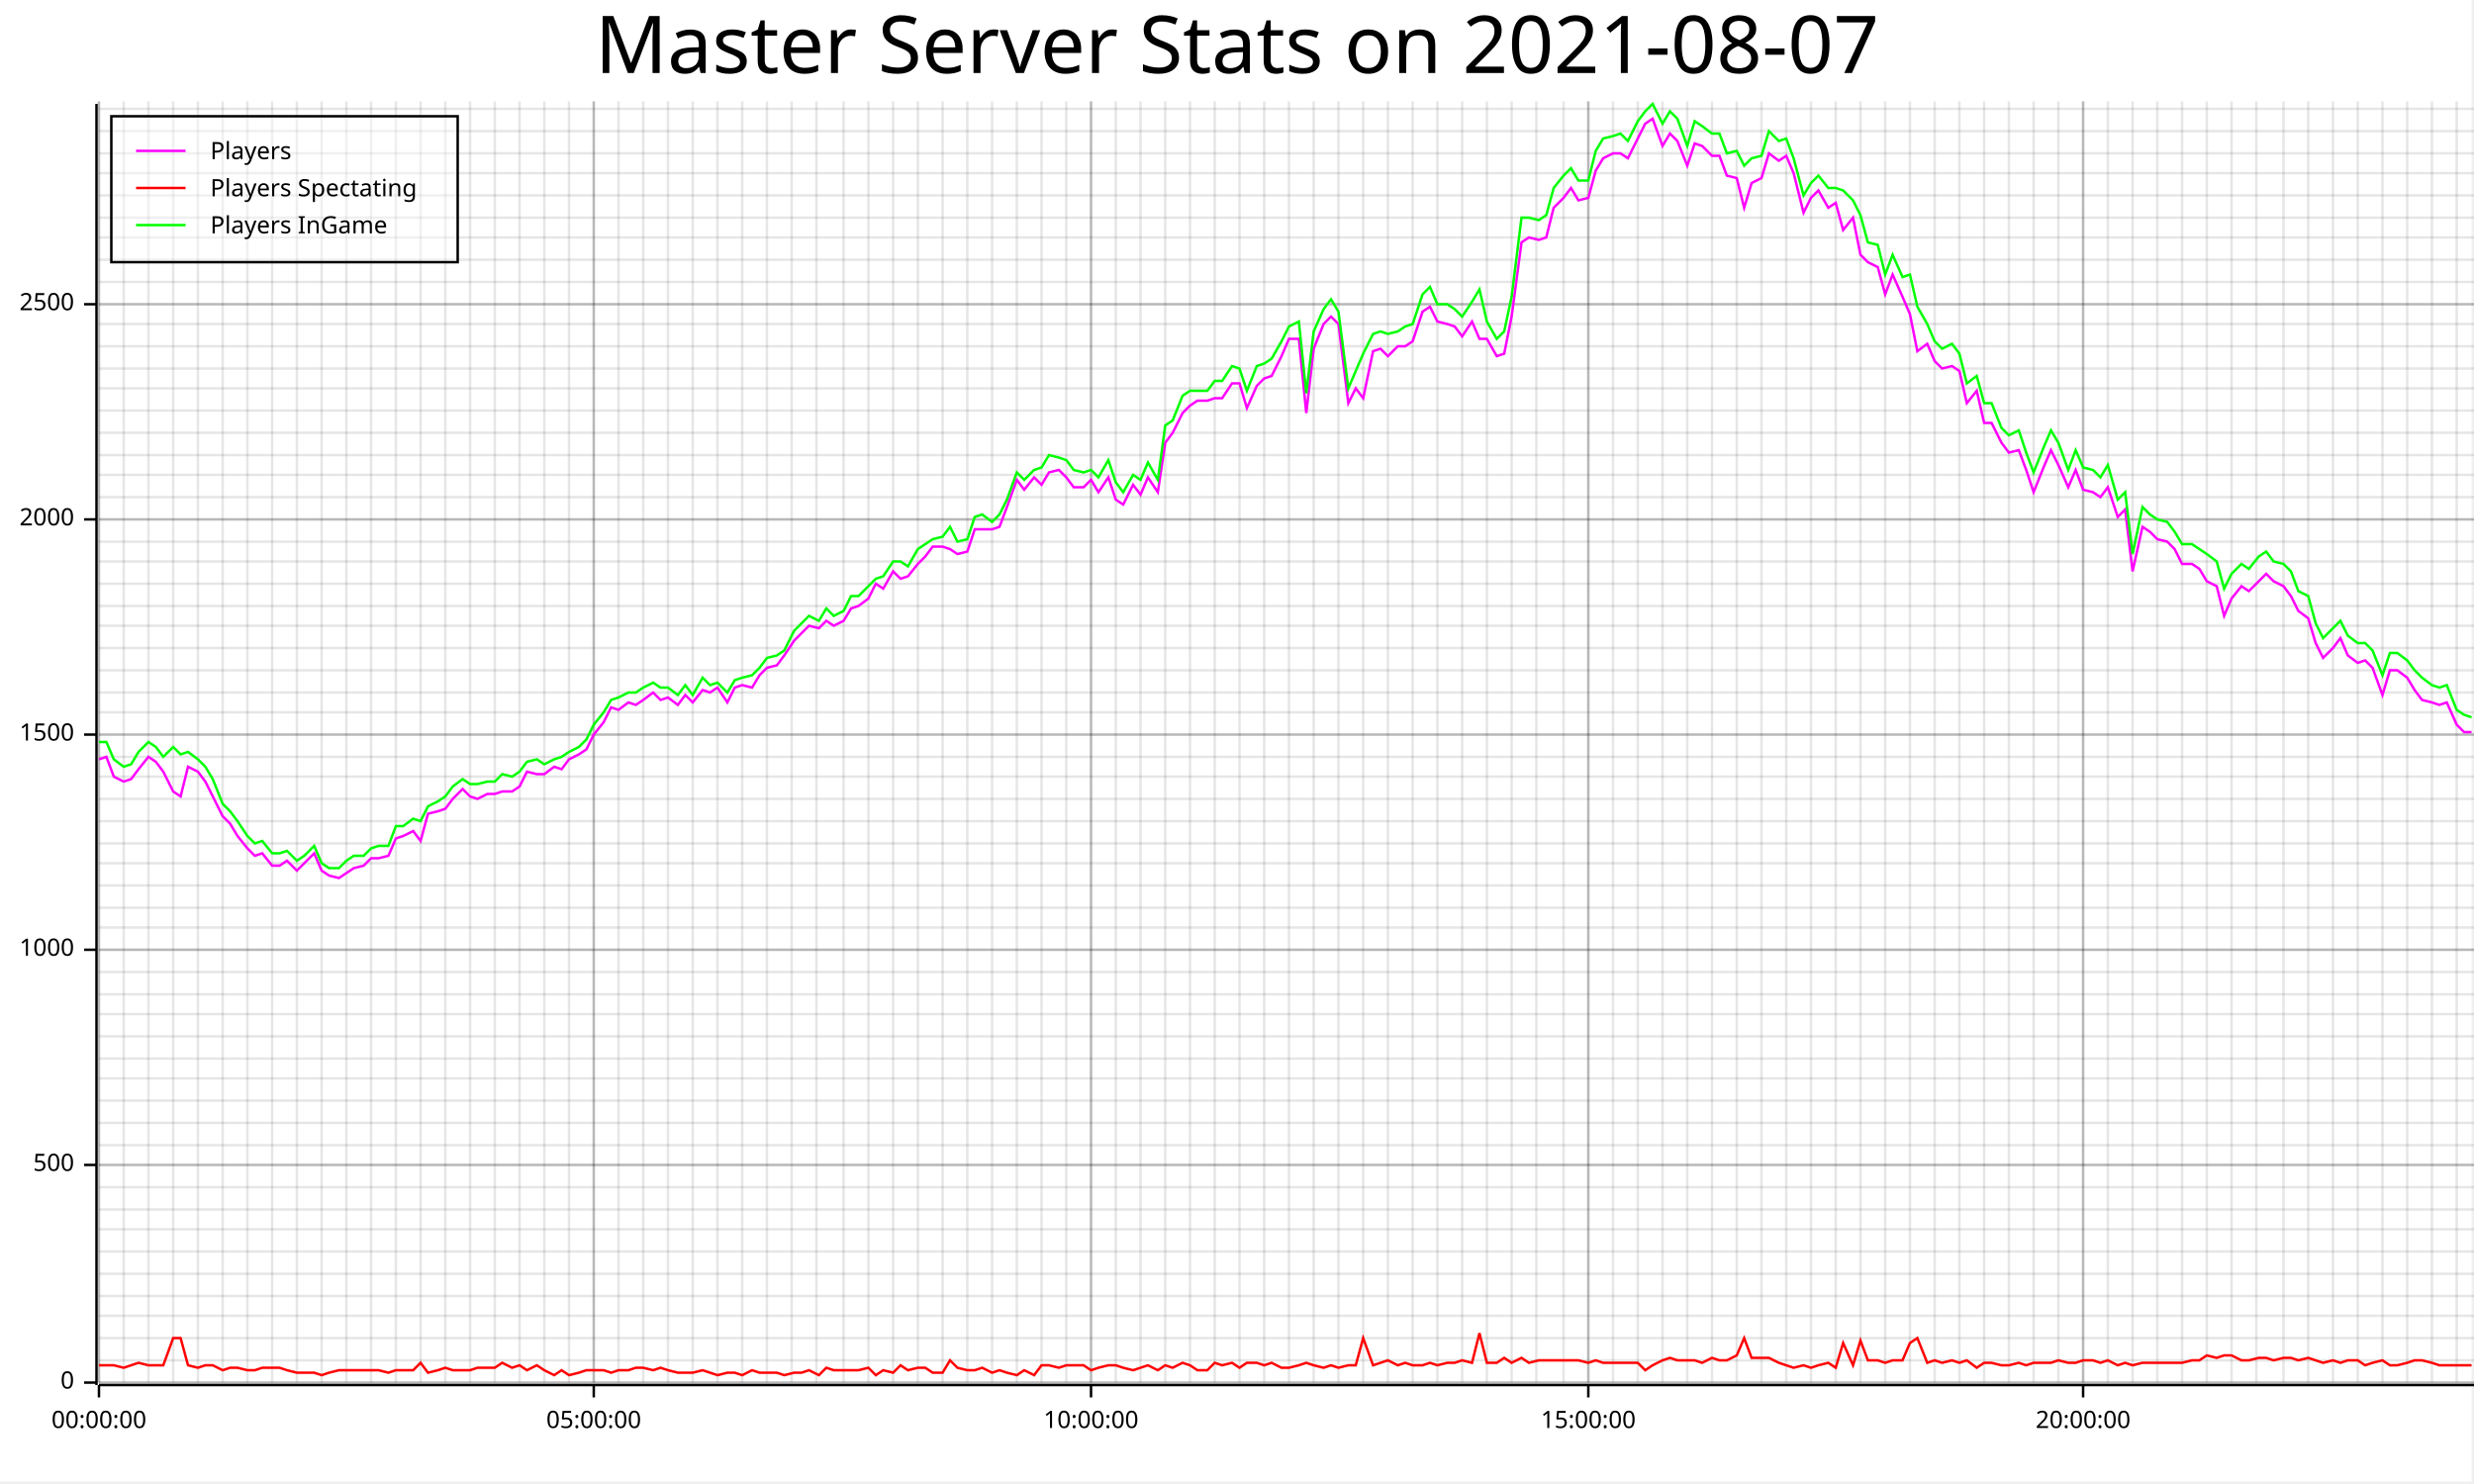
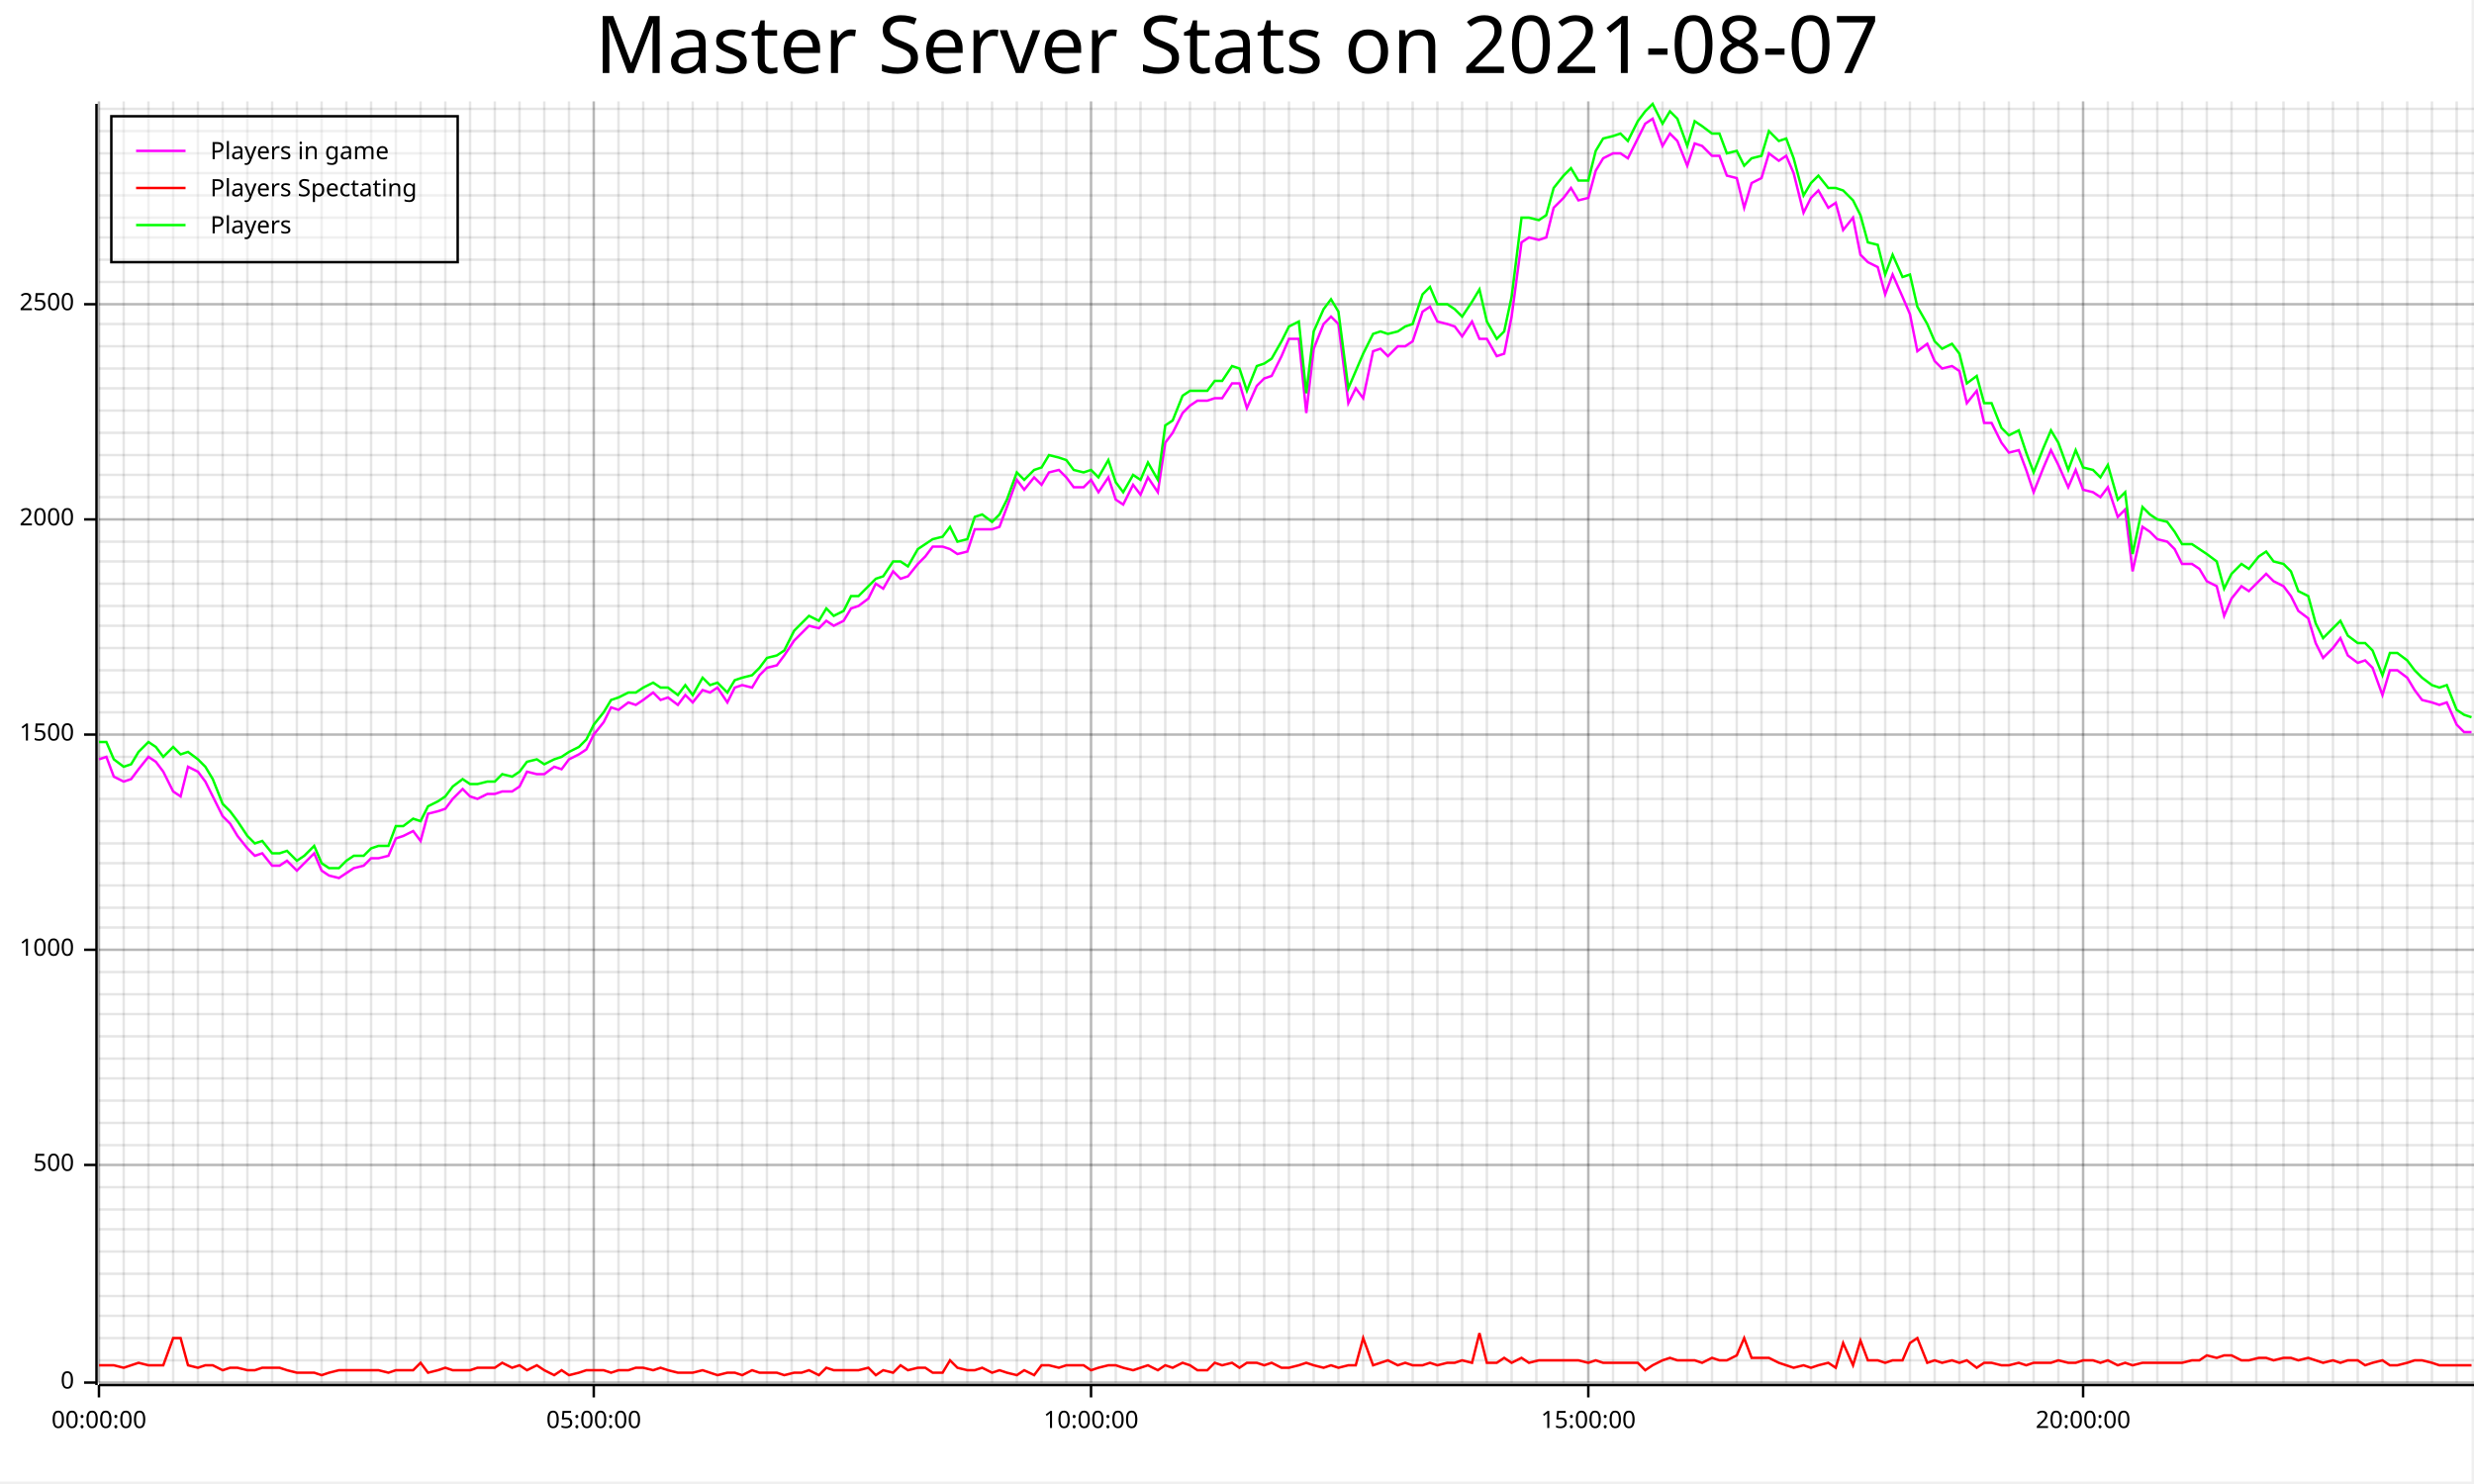
<svg xmlns="http://www.w3.org/2000/svg" width="1000" height="600" viewBox="0 0 1000 600">
  <rect x="0" y="0" width="999" height="599" opacity="1" fill="#FFFFFF" stroke="none" />
  <text x="500" y="5" dy="0.76em" text-anchor="middle" font-family="sans-serif" font-size="32.258" opacity="1" fill="#000000">
Master Server Stats on 2021-08-07
</text>
  <line opacity="0.1" stroke="#000000" stroke-width="1" x1="40" y1="559" x2="40" y2="41" />
  <line opacity="0.1" stroke="#000000" stroke-width="1" x1="50" y1="559" x2="50" y2="41" />
  <line opacity="0.1" stroke="#000000" stroke-width="1" x1="60" y1="559" x2="60" y2="41" />
  <line opacity="0.1" stroke="#000000" stroke-width="1" x1="70" y1="559" x2="70" y2="41" />
  <line opacity="0.1" stroke="#000000" stroke-width="1" x1="80" y1="559" x2="80" y2="41" />
  <line opacity="0.1" stroke="#000000" stroke-width="1" x1="90" y1="559" x2="90" y2="41" />
  <line opacity="0.1" stroke="#000000" stroke-width="1" x1="100" y1="559" x2="100" y2="41" />
  <line opacity="0.1" stroke="#000000" stroke-width="1" x1="110" y1="559" x2="110" y2="41" />
  <line opacity="0.1" stroke="#000000" stroke-width="1" x1="120" y1="559" x2="120" y2="41" />
  <line opacity="0.1" stroke="#000000" stroke-width="1" x1="130" y1="559" x2="130" y2="41" />
  <line opacity="0.1" stroke="#000000" stroke-width="1" x1="140" y1="559" x2="140" y2="41" />
  <line opacity="0.1" stroke="#000000" stroke-width="1" x1="150" y1="559" x2="150" y2="41" />
  <line opacity="0.1" stroke="#000000" stroke-width="1" x1="160" y1="559" x2="160" y2="41" />
  <line opacity="0.1" stroke="#000000" stroke-width="1" x1="170" y1="559" x2="170" y2="41" />
  <line opacity="0.1" stroke="#000000" stroke-width="1" x1="180" y1="559" x2="180" y2="41" />
  <line opacity="0.1" stroke="#000000" stroke-width="1" x1="190" y1="559" x2="190" y2="41" />
  <line opacity="0.1" stroke="#000000" stroke-width="1" x1="200" y1="559" x2="200" y2="41" />
  <line opacity="0.1" stroke="#000000" stroke-width="1" x1="210" y1="559" x2="210" y2="41" />
  <line opacity="0.1" stroke="#000000" stroke-width="1" x1="220" y1="559" x2="220" y2="41" />
  <line opacity="0.1" stroke="#000000" stroke-width="1" x1="230" y1="559" x2="230" y2="41" />
  <line opacity="0.1" stroke="#000000" stroke-width="1" x1="240" y1="559" x2="240" y2="41" />
  <line opacity="0.1" stroke="#000000" stroke-width="1" x1="250" y1="559" x2="250" y2="41" />
  <line opacity="0.1" stroke="#000000" stroke-width="1" x1="260" y1="559" x2="260" y2="41" />
  <line opacity="0.1" stroke="#000000" stroke-width="1" x1="270" y1="559" x2="270" y2="41" />
  <line opacity="0.1" stroke="#000000" stroke-width="1" x1="280" y1="559" x2="280" y2="41" />
  <line opacity="0.1" stroke="#000000" stroke-width="1" x1="290" y1="559" x2="290" y2="41" />
  <line opacity="0.1" stroke="#000000" stroke-width="1" x1="300" y1="559" x2="300" y2="41" />
  <line opacity="0.1" stroke="#000000" stroke-width="1" x1="310" y1="559" x2="310" y2="41" />
  <line opacity="0.1" stroke="#000000" stroke-width="1" x1="320" y1="559" x2="320" y2="41" />
  <line opacity="0.1" stroke="#000000" stroke-width="1" x1="330" y1="559" x2="330" y2="41" />
  <line opacity="0.1" stroke="#000000" stroke-width="1" x1="341" y1="559" x2="341" y2="41" />
  <line opacity="0.1" stroke="#000000" stroke-width="1" x1="351" y1="559" x2="351" y2="41" />
  <line opacity="0.1" stroke="#000000" stroke-width="1" x1="361" y1="559" x2="361" y2="41" />
  <line opacity="0.1" stroke="#000000" stroke-width="1" x1="371" y1="559" x2="371" y2="41" />
  <line opacity="0.1" stroke="#000000" stroke-width="1" x1="381" y1="559" x2="381" y2="41" />
  <line opacity="0.1" stroke="#000000" stroke-width="1" x1="391" y1="559" x2="391" y2="41" />
  <line opacity="0.1" stroke="#000000" stroke-width="1" x1="401" y1="559" x2="401" y2="41" />
  <line opacity="0.1" stroke="#000000" stroke-width="1" x1="411" y1="559" x2="411" y2="41" />
  <line opacity="0.1" stroke="#000000" stroke-width="1" x1="421" y1="559" x2="421" y2="41" />
  <line opacity="0.1" stroke="#000000" stroke-width="1" x1="431" y1="559" x2="431" y2="41" />
  <line opacity="0.1" stroke="#000000" stroke-width="1" x1="441" y1="559" x2="441" y2="41" />
  <line opacity="0.1" stroke="#000000" stroke-width="1" x1="451" y1="559" x2="451" y2="41" />
  <line opacity="0.1" stroke="#000000" stroke-width="1" x1="461" y1="559" x2="461" y2="41" />
  <line opacity="0.1" stroke="#000000" stroke-width="1" x1="471" y1="559" x2="471" y2="41" />
  <line opacity="0.1" stroke="#000000" stroke-width="1" x1="481" y1="559" x2="481" y2="41" />
  <line opacity="0.1" stroke="#000000" stroke-width="1" x1="491" y1="559" x2="491" y2="41" />
  <line opacity="0.1" stroke="#000000" stroke-width="1" x1="501" y1="559" x2="501" y2="41" />
  <line opacity="0.1" stroke="#000000" stroke-width="1" x1="511" y1="559" x2="511" y2="41" />
  <line opacity="0.1" stroke="#000000" stroke-width="1" x1="521" y1="559" x2="521" y2="41" />
  <line opacity="0.1" stroke="#000000" stroke-width="1" x1="531" y1="559" x2="531" y2="41" />
  <line opacity="0.1" stroke="#000000" stroke-width="1" x1="541" y1="559" x2="541" y2="41" />
  <line opacity="0.1" stroke="#000000" stroke-width="1" x1="551" y1="559" x2="551" y2="41" />
  <line opacity="0.1" stroke="#000000" stroke-width="1" x1="561" y1="559" x2="561" y2="41" />
  <line opacity="0.1" stroke="#000000" stroke-width="1" x1="571" y1="559" x2="571" y2="41" />
  <line opacity="0.1" stroke="#000000" stroke-width="1" x1="581" y1="559" x2="581" y2="41" />
  <line opacity="0.1" stroke="#000000" stroke-width="1" x1="591" y1="559" x2="591" y2="41" />
  <line opacity="0.1" stroke="#000000" stroke-width="1" x1="601" y1="559" x2="601" y2="41" />
  <line opacity="0.1" stroke="#000000" stroke-width="1" x1="611" y1="559" x2="611" y2="41" />
  <line opacity="0.1" stroke="#000000" stroke-width="1" x1="621" y1="559" x2="621" y2="41" />
  <line opacity="0.1" stroke="#000000" stroke-width="1" x1="632" y1="559" x2="632" y2="41" />
  <line opacity="0.1" stroke="#000000" stroke-width="1" x1="642" y1="559" x2="642" y2="41" />
  <line opacity="0.1" stroke="#000000" stroke-width="1" x1="652" y1="559" x2="652" y2="41" />
  <line opacity="0.1" stroke="#000000" stroke-width="1" x1="662" y1="559" x2="662" y2="41" />
  <line opacity="0.1" stroke="#000000" stroke-width="1" x1="672" y1="559" x2="672" y2="41" />
  <line opacity="0.1" stroke="#000000" stroke-width="1" x1="682" y1="559" x2="682" y2="41" />
  <line opacity="0.1" stroke="#000000" stroke-width="1" x1="692" y1="559" x2="692" y2="41" />
  <line opacity="0.1" stroke="#000000" stroke-width="1" x1="702" y1="559" x2="702" y2="41" />
  <line opacity="0.1" stroke="#000000" stroke-width="1" x1="712" y1="559" x2="712" y2="41" />
  <line opacity="0.1" stroke="#000000" stroke-width="1" x1="722" y1="559" x2="722" y2="41" />
  <line opacity="0.1" stroke="#000000" stroke-width="1" x1="732" y1="559" x2="732" y2="41" />
  <line opacity="0.1" stroke="#000000" stroke-width="1" x1="742" y1="559" x2="742" y2="41" />
  <line opacity="0.1" stroke="#000000" stroke-width="1" x1="752" y1="559" x2="752" y2="41" />
  <line opacity="0.1" stroke="#000000" stroke-width="1" x1="762" y1="559" x2="762" y2="41" />
  <line opacity="0.1" stroke="#000000" stroke-width="1" x1="772" y1="559" x2="772" y2="41" />
  <line opacity="0.1" stroke="#000000" stroke-width="1" x1="782" y1="559" x2="782" y2="41" />
  <line opacity="0.1" stroke="#000000" stroke-width="1" x1="792" y1="559" x2="792" y2="41" />
  <line opacity="0.1" stroke="#000000" stroke-width="1" x1="802" y1="559" x2="802" y2="41" />
  <line opacity="0.1" stroke="#000000" stroke-width="1" x1="812" y1="559" x2="812" y2="41" />
  <line opacity="0.1" stroke="#000000" stroke-width="1" x1="822" y1="559" x2="822" y2="41" />
  <line opacity="0.1" stroke="#000000" stroke-width="1" x1="832" y1="559" x2="832" y2="41" />
  <line opacity="0.1" stroke="#000000" stroke-width="1" x1="842" y1="559" x2="842" y2="41" />
  <line opacity="0.1" stroke="#000000" stroke-width="1" x1="852" y1="559" x2="852" y2="41" />
  <line opacity="0.1" stroke="#000000" stroke-width="1" x1="862" y1="559" x2="862" y2="41" />
  <line opacity="0.1" stroke="#000000" stroke-width="1" x1="872" y1="559" x2="872" y2="41" />
  <line opacity="0.1" stroke="#000000" stroke-width="1" x1="882" y1="559" x2="882" y2="41" />
  <line opacity="0.1" stroke="#000000" stroke-width="1" x1="892" y1="559" x2="892" y2="41" />
  <line opacity="0.1" stroke="#000000" stroke-width="1" x1="902" y1="559" x2="902" y2="41" />
  <line opacity="0.1" stroke="#000000" stroke-width="1" x1="912" y1="559" x2="912" y2="41" />
  <line opacity="0.1" stroke="#000000" stroke-width="1" x1="923" y1="559" x2="923" y2="41" />
  <line opacity="0.1" stroke="#000000" stroke-width="1" x1="933" y1="559" x2="933" y2="41" />
  <line opacity="0.1" stroke="#000000" stroke-width="1" x1="943" y1="559" x2="943" y2="41" />
  <line opacity="0.1" stroke="#000000" stroke-width="1" x1="953" y1="559" x2="953" y2="41" />
  <line opacity="0.1" stroke="#000000" stroke-width="1" x1="963" y1="559" x2="963" y2="41" />
  <line opacity="0.1" stroke="#000000" stroke-width="1" x1="973" y1="559" x2="973" y2="41" />
  <line opacity="0.1" stroke="#000000" stroke-width="1" x1="983" y1="559" x2="983" y2="41" />
  <line opacity="0.1" stroke="#000000" stroke-width="1" x1="993" y1="559" x2="993" y2="41" />
  <line opacity="0.1" stroke="#000000" stroke-width="1" x1="40" y1="559" x2="1000" y2="559" />
  <line opacity="0.1" stroke="#000000" stroke-width="1" x1="40" y1="550" x2="1000" y2="550" />
  <line opacity="0.1" stroke="#000000" stroke-width="1" x1="40" y1="541" x2="1000" y2="541" />
  <line opacity="0.1" stroke="#000000" stroke-width="1" x1="40" y1="532" x2="1000" y2="532" />
  <line opacity="0.1" stroke="#000000" stroke-width="1" x1="40" y1="524" x2="1000" y2="524" />
  <line opacity="0.1" stroke="#000000" stroke-width="1" x1="40" y1="515" x2="1000" y2="515" />
  <line opacity="0.1" stroke="#000000" stroke-width="1" x1="40" y1="506" x2="1000" y2="506" />
  <line opacity="0.1" stroke="#000000" stroke-width="1" x1="40" y1="497" x2="1000" y2="497" />
  <line opacity="0.1" stroke="#000000" stroke-width="1" x1="40" y1="489" x2="1000" y2="489" />
  <line opacity="0.1" stroke="#000000" stroke-width="1" x1="40" y1="480" x2="1000" y2="480" />
  <line opacity="0.1" stroke="#000000" stroke-width="1" x1="40" y1="471" x2="1000" y2="471" />
  <line opacity="0.1" stroke="#000000" stroke-width="1" x1="40" y1="463" x2="1000" y2="463" />
  <line opacity="0.1" stroke="#000000" stroke-width="1" x1="40" y1="454" x2="1000" y2="454" />
  <line opacity="0.1" stroke="#000000" stroke-width="1" x1="40" y1="445" x2="1000" y2="445" />
  <line opacity="0.1" stroke="#000000" stroke-width="1" x1="40" y1="436" x2="1000" y2="436" />
  <line opacity="0.1" stroke="#000000" stroke-width="1" x1="40" y1="428" x2="1000" y2="428" />
  <line opacity="0.1" stroke="#000000" stroke-width="1" x1="40" y1="419" x2="1000" y2="419" />
  <line opacity="0.1" stroke="#000000" stroke-width="1" x1="40" y1="410" x2="1000" y2="410" />
  <line opacity="0.1" stroke="#000000" stroke-width="1" x1="40" y1="402" x2="1000" y2="402" />
  <line opacity="0.1" stroke="#000000" stroke-width="1" x1="40" y1="393" x2="1000" y2="393" />
  <line opacity="0.1" stroke="#000000" stroke-width="1" x1="40" y1="384" x2="1000" y2="384" />
  <line opacity="0.1" stroke="#000000" stroke-width="1" x1="40" y1="375" x2="1000" y2="375" />
  <line opacity="0.1" stroke="#000000" stroke-width="1" x1="40" y1="367" x2="1000" y2="367" />
  <line opacity="0.1" stroke="#000000" stroke-width="1" x1="40" y1="358" x2="1000" y2="358" />
  <line opacity="0.1" stroke="#000000" stroke-width="1" x1="40" y1="349" x2="1000" y2="349" />
  <line opacity="0.1" stroke="#000000" stroke-width="1" x1="40" y1="341" x2="1000" y2="341" />
  <line opacity="0.1" stroke="#000000" stroke-width="1" x1="40" y1="332" x2="1000" y2="332" />
  <line opacity="0.1" stroke="#000000" stroke-width="1" x1="40" y1="323" x2="1000" y2="323" />
  <line opacity="0.1" stroke="#000000" stroke-width="1" x1="40" y1="314" x2="1000" y2="314" />
  <line opacity="0.1" stroke="#000000" stroke-width="1" x1="40" y1="306" x2="1000" y2="306" />
  <line opacity="0.1" stroke="#000000" stroke-width="1" x1="40" y1="297" x2="1000" y2="297" />
  <line opacity="0.1" stroke="#000000" stroke-width="1" x1="40" y1="288" x2="1000" y2="288" />
  <line opacity="0.1" stroke="#000000" stroke-width="1" x1="40" y1="280" x2="1000" y2="280" />
  <line opacity="0.1" stroke="#000000" stroke-width="1" x1="40" y1="271" x2="1000" y2="271" />
  <line opacity="0.1" stroke="#000000" stroke-width="1" x1="40" y1="262" x2="1000" y2="262" />
  <line opacity="0.1" stroke="#000000" stroke-width="1" x1="40" y1="253" x2="1000" y2="253" />
  <line opacity="0.1" stroke="#000000" stroke-width="1" x1="40" y1="245" x2="1000" y2="245" />
  <line opacity="0.1" stroke="#000000" stroke-width="1" x1="40" y1="236" x2="1000" y2="236" />
  <line opacity="0.1" stroke="#000000" stroke-width="1" x1="40" y1="227" x2="1000" y2="227" />
  <line opacity="0.1" stroke="#000000" stroke-width="1" x1="40" y1="219" x2="1000" y2="219" />
  <line opacity="0.1" stroke="#000000" stroke-width="1" x1="40" y1="210" x2="1000" y2="210" />
  <line opacity="0.1" stroke="#000000" stroke-width="1" x1="40" y1="201" x2="1000" y2="201" />
  <line opacity="0.1" stroke="#000000" stroke-width="1" x1="40" y1="192" x2="1000" y2="192" />
  <line opacity="0.1" stroke="#000000" stroke-width="1" x1="40" y1="184" x2="1000" y2="184" />
  <line opacity="0.1" stroke="#000000" stroke-width="1" x1="40" y1="175" x2="1000" y2="175" />
  <line opacity="0.1" stroke="#000000" stroke-width="1" x1="40" y1="166" x2="1000" y2="166" />
  <line opacity="0.1" stroke="#000000" stroke-width="1" x1="40" y1="157" x2="1000" y2="157" />
  <line opacity="0.1" stroke="#000000" stroke-width="1" x1="40" y1="149" x2="1000" y2="149" />
  <line opacity="0.1" stroke="#000000" stroke-width="1" x1="40" y1="140" x2="1000" y2="140" />
  <line opacity="0.1" stroke="#000000" stroke-width="1" x1="40" y1="131" x2="1000" y2="131" />
  <line opacity="0.1" stroke="#000000" stroke-width="1" x1="40" y1="123" x2="1000" y2="123" />
  <line opacity="0.1" stroke="#000000" stroke-width="1" x1="40" y1="114" x2="1000" y2="114" />
  <line opacity="0.1" stroke="#000000" stroke-width="1" x1="40" y1="105" x2="1000" y2="105" />
  <line opacity="0.1" stroke="#000000" stroke-width="1" x1="40" y1="96" x2="1000" y2="96" />
  <line opacity="0.1" stroke="#000000" stroke-width="1" x1="40" y1="88" x2="1000" y2="88" />
  <line opacity="0.1" stroke="#000000" stroke-width="1" x1="40" y1="79" x2="1000" y2="79" />
  <line opacity="0.1" stroke="#000000" stroke-width="1" x1="40" y1="70" x2="1000" y2="70" />
  <line opacity="0.1" stroke="#000000" stroke-width="1" x1="40" y1="62" x2="1000" y2="62" />
  <line opacity="0.1" stroke="#000000" stroke-width="1" x1="40" y1="53" x2="1000" y2="53" />
  <line opacity="0.1" stroke="#000000" stroke-width="1" x1="40" y1="44" x2="1000" y2="44" />
  <line opacity="0.2" stroke="#000000" stroke-width="1" x1="40" y1="559" x2="40" y2="41" />
  <line opacity="0.2" stroke="#000000" stroke-width="1" x1="240" y1="559" x2="240" y2="41" />
  <line opacity="0.2" stroke="#000000" stroke-width="1" x1="441" y1="559" x2="441" y2="41" />
  <line opacity="0.2" stroke="#000000" stroke-width="1" x1="642" y1="559" x2="642" y2="41" />
  <line opacity="0.2" stroke="#000000" stroke-width="1" x1="842" y1="559" x2="842" y2="41" />
  <line opacity="0.2" stroke="#000000" stroke-width="1" x1="40" y1="559" x2="1000" y2="559" />
  <line opacity="0.2" stroke="#000000" stroke-width="1" x1="40" y1="471" x2="1000" y2="471" />
  <line opacity="0.2" stroke="#000000" stroke-width="1" x1="40" y1="384" x2="1000" y2="384" />
  <line opacity="0.2" stroke="#000000" stroke-width="1" x1="40" y1="297" x2="1000" y2="297" />
  <line opacity="0.2" stroke="#000000" stroke-width="1" x1="40" y1="210" x2="1000" y2="210" />
  <line opacity="0.2" stroke="#000000" stroke-width="1" x1="40" y1="123" x2="1000" y2="123" />
  <polyline fill="none" opacity="1" stroke="#000000" stroke-width="1" points="39,42 39,560 " />
  <text x="30" y="559" dy="0.5ex" text-anchor="end" font-family="sans-serif" font-size="9.677" opacity="1" fill="#000000">
0
</text>
  <polyline fill="none" opacity="1" stroke="#000000" stroke-width="1" points="34,559 39,559 " />
  <text x="30" y="471" dy="0.5ex" text-anchor="end" font-family="sans-serif" font-size="9.677" opacity="1" fill="#000000">
500
</text>
  <polyline fill="none" opacity="1" stroke="#000000" stroke-width="1" points="34,471 39,471 " />
  <text x="30" y="384" dy="0.5ex" text-anchor="end" font-family="sans-serif" font-size="9.677" opacity="1" fill="#000000">
1000
</text>
  <polyline fill="none" opacity="1" stroke="#000000" stroke-width="1" points="34,384 39,384 " />
  <text x="30" y="297" dy="0.5ex" text-anchor="end" font-family="sans-serif" font-size="9.677" opacity="1" fill="#000000">
1500
</text>
  <polyline fill="none" opacity="1" stroke="#000000" stroke-width="1" points="34,297 39,297 " />
  <text x="30" y="210" dy="0.5ex" text-anchor="end" font-family="sans-serif" font-size="9.677" opacity="1" fill="#000000">
2000
</text>
  <polyline fill="none" opacity="1" stroke="#000000" stroke-width="1" points="34,210 39,210 " />
  <text x="30" y="123" dy="0.5ex" text-anchor="end" font-family="sans-serif" font-size="9.677" opacity="1" fill="#000000">
2500
</text>
  <polyline fill="none" opacity="1" stroke="#000000" stroke-width="1" points="34,123 39,123 " />
  <polyline fill="none" opacity="1" stroke="#000000" stroke-width="1" points="40,560 1000,560 " />
  <text x="40" y="570" dy="0.76em" text-anchor="middle" font-family="sans-serif" font-size="9.677" opacity="1" fill="#000000">
00:00:00
</text>
  <polyline fill="none" opacity="1" stroke="#000000" stroke-width="1" points="40,560 40,565 " />
  <text x="240" y="570" dy="0.76em" text-anchor="middle" font-family="sans-serif" font-size="9.677" opacity="1" fill="#000000">
05:00:00
</text>
  <polyline fill="none" opacity="1" stroke="#000000" stroke-width="1" points="240,560 240,565 " />
  <text x="441" y="570" dy="0.76em" text-anchor="middle" font-family="sans-serif" font-size="9.677" opacity="1" fill="#000000">
10:00:00
</text>
  <polyline fill="none" opacity="1" stroke="#000000" stroke-width="1" points="441,560 441,565 " />
  <text x="642" y="570" dy="0.76em" text-anchor="middle" font-family="sans-serif" font-size="9.677" opacity="1" fill="#000000">
15:00:00
</text>
  <polyline fill="none" opacity="1" stroke="#000000" stroke-width="1" points="642,560 642,565 " />
  <text x="842" y="570" dy="0.76em" text-anchor="middle" font-family="sans-serif" font-size="9.677" opacity="1" fill="#000000">
20:00:00
</text>
  <polyline fill="none" opacity="1" stroke="#000000" stroke-width="1" points="842,560 842,565 " />
  <polyline fill="none" opacity="1" stroke="#FF00FF" stroke-width="1" points="40,307 43,306 46,314 50,316 53,315 56,311 60,306 63,308 66,312 70,320 73,322 76,310 80,312 83,316 86,322 90,330 93,333 96,338 100,343 103,346 106,345 110,350 113,350 116,348 120,352 123,349 127,345 130,352 133,354 137,355 140,353 143,351 147,350 150,347 153,347 157,346 160,339 163,338 167,336 170,340 173,329 177,328 180,327 183,323 187,319 190,322 193,323 197,321 200,321 203,320 207,320 210,318 213,312 217,313 220,313 224,310 227,311 230,307 234,305 237,303 240,297 244,292 247,286 250,287 254,284 257,285 260,283 264,280 267,283 270,282 274,285 277,281 280,284 284,279 287,280 290,278 294,284 297,278 300,277 304,278 307,273 310,270 314,269 317,265 321,259 324,256 327,253 331,254 334,251 337,253 341,251 344,246 347,245 351,242 354,236 357,238 361,231 364,234 367,233 371,228 374,225 377,221 381,221 384,222 387,224 391,223 394,214 397,214 401,214 404,213 407,205 411,194 414,198 418,193 421,196 424,191 428,190 431,193 434,197 438,197 441,194 444,199 448,193 451,202 454,204 458,196 461,200 464,193 468,199 471,179 474,175 478,167 481,164 484,162 488,162 491,161 494,161 498,155 501,155 504,165 508,156 511,153 514,152 518,144 521,137 525,137 528,167 531,141 535,131 538,128 541,131 545,163 548,157 551,161 555,142 558,141 561,144 565,140 568,140 571,138 575,126 578,124 581,130 585,131 588,132 591,136 595,130 598,137 601,137 605,144 608,143 611,128 615,98 618,96 622,97 625,96 628,84 632,80 635,76 638,81 642,80 645,69 648,64 652,62 655,62 658,64 662,56 665,50 668,48 672,59 675,54 678,57 682,67 685,58 688,59 692,63 695,63 698,71 702,72 705,84 708,74 712,72 715,62 719,65 722,63 725,70 729,86 732,80 735,77 739,84 742,82 745,93 749,88 752,103 755,106 759,108 762,119 765,111 769,120 772,127 775,142 779,139 782,146 785,149 789,148 792,150 795,163 799,158 802,171 805,171 809,179 812,183 816,182 819,190 822,199 826,189 829,182 832,188 836,197 839,190 842,198 846,199 849,201 852,197 856,209 859,206 862,231 866,213 869,215 872,218 876,219 879,222 882,228 886,228 889,230 892,235 896,237 899,249 902,242 906,237 909,239 913,235 916,232 919,235 923,237 926,241 929,247 933,250 936,260 939,266 943,262 946,258 949,265 953,268 956,267 959,270 963,281 966,271 969,271 973,274 976,279 979,283 983,284 986,285 989,284 993,293 996,296 999,296 " />
  <polyline fill="none" opacity="1" stroke="#FF0000" stroke-width="1" points="40,552 43,552 46,552 50,553 53,552 56,551 60,552 63,552 66,552 70,541 73,541 76,552 80,553 83,552 86,552 90,554 93,553 96,553 100,554 103,554 106,553 110,553 113,553 116,554 120,555 123,555 127,555 130,556 133,555 137,554 140,554 143,554 147,554 150,554 153,554 157,555 160,554 163,554 167,554 170,551 173,555 177,554 180,553 183,554 187,554 190,554 193,553 197,553 200,553 203,551 207,553 210,552 213,554 217,552 220,554 224,556 227,554 230,556 234,555 237,554 240,554 244,554 247,555 250,554 254,554 257,553 260,553 264,554 267,553 270,554 274,555 277,555 280,555 284,554 287,555 290,556 294,555 297,555 300,556 304,554 307,555 310,555 314,555 317,556 321,555 324,555 327,554 331,556 334,553 337,554 341,554 344,554 347,554 351,553 354,556 357,554 361,555 364,552 367,554 371,553 374,553 377,555 381,555 384,550 387,553 391,554 394,554 397,553 401,555 404,554 407,555 411,556 414,554 418,556 421,552 424,552 428,553 431,552 434,552 438,552 441,554 444,553 448,552 451,552 454,553 458,554 461,553 464,552 468,554 471,552 474,553 478,551 481,552 484,554 488,554 491,551 494,552 498,551 501,553 504,551 508,551 511,552 514,551 518,553 521,553 525,552 528,551 531,552 535,553 538,552 541,553 545,552 548,552 551,541 555,552 558,551 561,550 565,552 568,551 571,552 575,552 578,551 581,552 585,551 588,551 591,550 595,551 598,539 601,551 605,551 608,549 611,551 615,549 618,551 622,550 625,550 628,550 632,550 635,550 638,550 642,551 645,550 648,551 652,551 655,551 658,551 662,551 665,554 668,552 672,550 675,549 678,550 682,550 685,550 688,551 692,549 695,550 698,550 702,548 705,541 708,549 712,549 715,549 719,551 722,552 725,553 729,552 732,553 735,552 739,551 742,553 745,543 749,552 752,542 755,550 759,550 762,551 765,550 769,550 772,543 775,541 779,551 782,550 785,551 789,550 792,551 795,550 799,553 802,551 805,551 809,552 812,552 816,551 819,552 822,551 826,551 829,551 832,550 836,551 839,551 842,550 846,550 849,551 852,550 856,552 859,551 862,552 866,551 869,551 872,551 876,551 879,551 882,551 886,550 889,550 892,548 896,549 899,548 902,548 906,550 909,550 913,549 916,549 919,550 923,549 926,549 929,550 933,549 936,550 939,551 943,550 946,551 949,550 953,550 956,552 959,551 963,550 966,552 969,552 973,551 976,550 979,550 983,551 986,552 989,552 993,552 996,552 999,552 " />
  <polyline fill="none" opacity="1" stroke="#00FF00" stroke-width="1" points="40,300 43,300 46,307 50,310 53,309 56,304 60,300 63,302 66,306 70,302 73,305 76,304 80,307 83,310 86,315 90,325 93,328 96,332 100,338 103,341 106,340 110,345 113,345 116,344 120,348 123,346 127,342 130,349 133,351 137,351 140,348 143,346 147,346 150,343 153,342 157,342 160,334 163,334 167,331 170,332 173,326 177,324 180,322 183,318 187,315 190,317 193,317 197,316 200,316 203,313 207,314 210,312 213,308 217,307 220,309 224,307 227,306 230,304 234,302 237,299 240,293 244,288 247,283 250,282 254,280 257,280 260,278 264,276 267,278 270,278 274,281 277,277 280,281 284,274 287,277 290,276 294,280 297,275 300,274 304,273 307,270 310,266 314,265 317,263 321,255 324,252 327,249 331,251 334,246 337,249 341,247 344,241 347,241 351,237 354,234 357,233 361,227 364,227 367,229 371,222 374,220 377,218 381,217 384,213 387,219 391,218 394,209 397,208 401,211 404,208 407,202 411,191 414,194 418,190 421,189 424,184 428,185 431,186 434,190 438,191 441,190 444,193 448,186 451,195 454,199 458,192 461,194 464,187 468,194 471,172 474,170 478,160 481,158 484,158 488,158 491,154 494,154 498,148 501,149 504,158 508,148 511,147 514,145 518,138 521,132 525,130 528,159 531,134 535,125 538,121 541,126 545,157 548,150 551,143 555,135 558,134 561,135 565,134 568,132 571,131 575,119 578,116 581,123 585,123 588,125 591,128 595,122 598,117 601,130 605,137 608,134 611,120 615,88 618,88 622,89 625,87 628,76 632,71 635,68 638,73 642,73 645,61 648,56 652,55 655,54 658,57 662,49 665,45 668,42 672,50 675,45 678,48 682,59 685,49 688,51 692,54 695,54 698,62 702,61 705,67 708,64 712,63 715,53 719,57 722,56 725,64 729,79 732,74 735,71 739,76 742,76 745,77 749,81 752,87 755,98 759,99 762,111 765,103 769,112 772,111 775,124 779,131 782,138 785,141 789,139 792,143 795,155 799,152 802,163 805,163 809,173 812,176 816,174 819,183 822,191 826,181 829,174 832,179 836,190 839,182 842,189 846,190 849,193 852,188 856,202 859,199 862,224 866,205 869,208 872,210 876,211 879,215 882,220 886,220 889,222 892,224 896,227 899,238 902,232 906,228 909,230 913,225 916,223 919,227 923,228 926,231 929,239 933,241 936,252 939,258 943,254 946,251 949,257 953,260 956,260 959,263 963,273 966,264 969,264 973,267 976,271 979,274 983,277 986,278 989,277 993,287 996,289 999,290 " />
  <rect x="45" y="47" width="140" height="59" opacity="0.4" fill="#FFFFFF" stroke="none" />
  <rect x="45" y="47" width="140" height="59" opacity="1" fill="none" stroke="#000000" />
  <text x="85" y="57" dy="0.76em" text-anchor="start" font-family="sans-serif" font-size="9.677" opacity="1" fill="#000000">
- Players
+ Players in game
</text>
  <text x="85" y="72" dy="0.76em" text-anchor="start" font-family="sans-serif" font-size="9.677" opacity="1" fill="#000000">
Players Spectating
</text>
  <text x="85" y="87" dy="0.76em" text-anchor="start" font-family="sans-serif" font-size="9.677" opacity="1" fill="#000000">
- Players InGame
+ Players
</text>
  <polyline fill="none" opacity="1" stroke="#FF00FF" stroke-width="1" points="55,61 75,61 " />
  <polyline fill="none" opacity="1" stroke="#FF0000" stroke-width="1" points="55,76 75,76 " />
  <polyline fill="none" opacity="1" stroke="#00FF00" stroke-width="1" points="55,91 75,91 " />
</svg>
